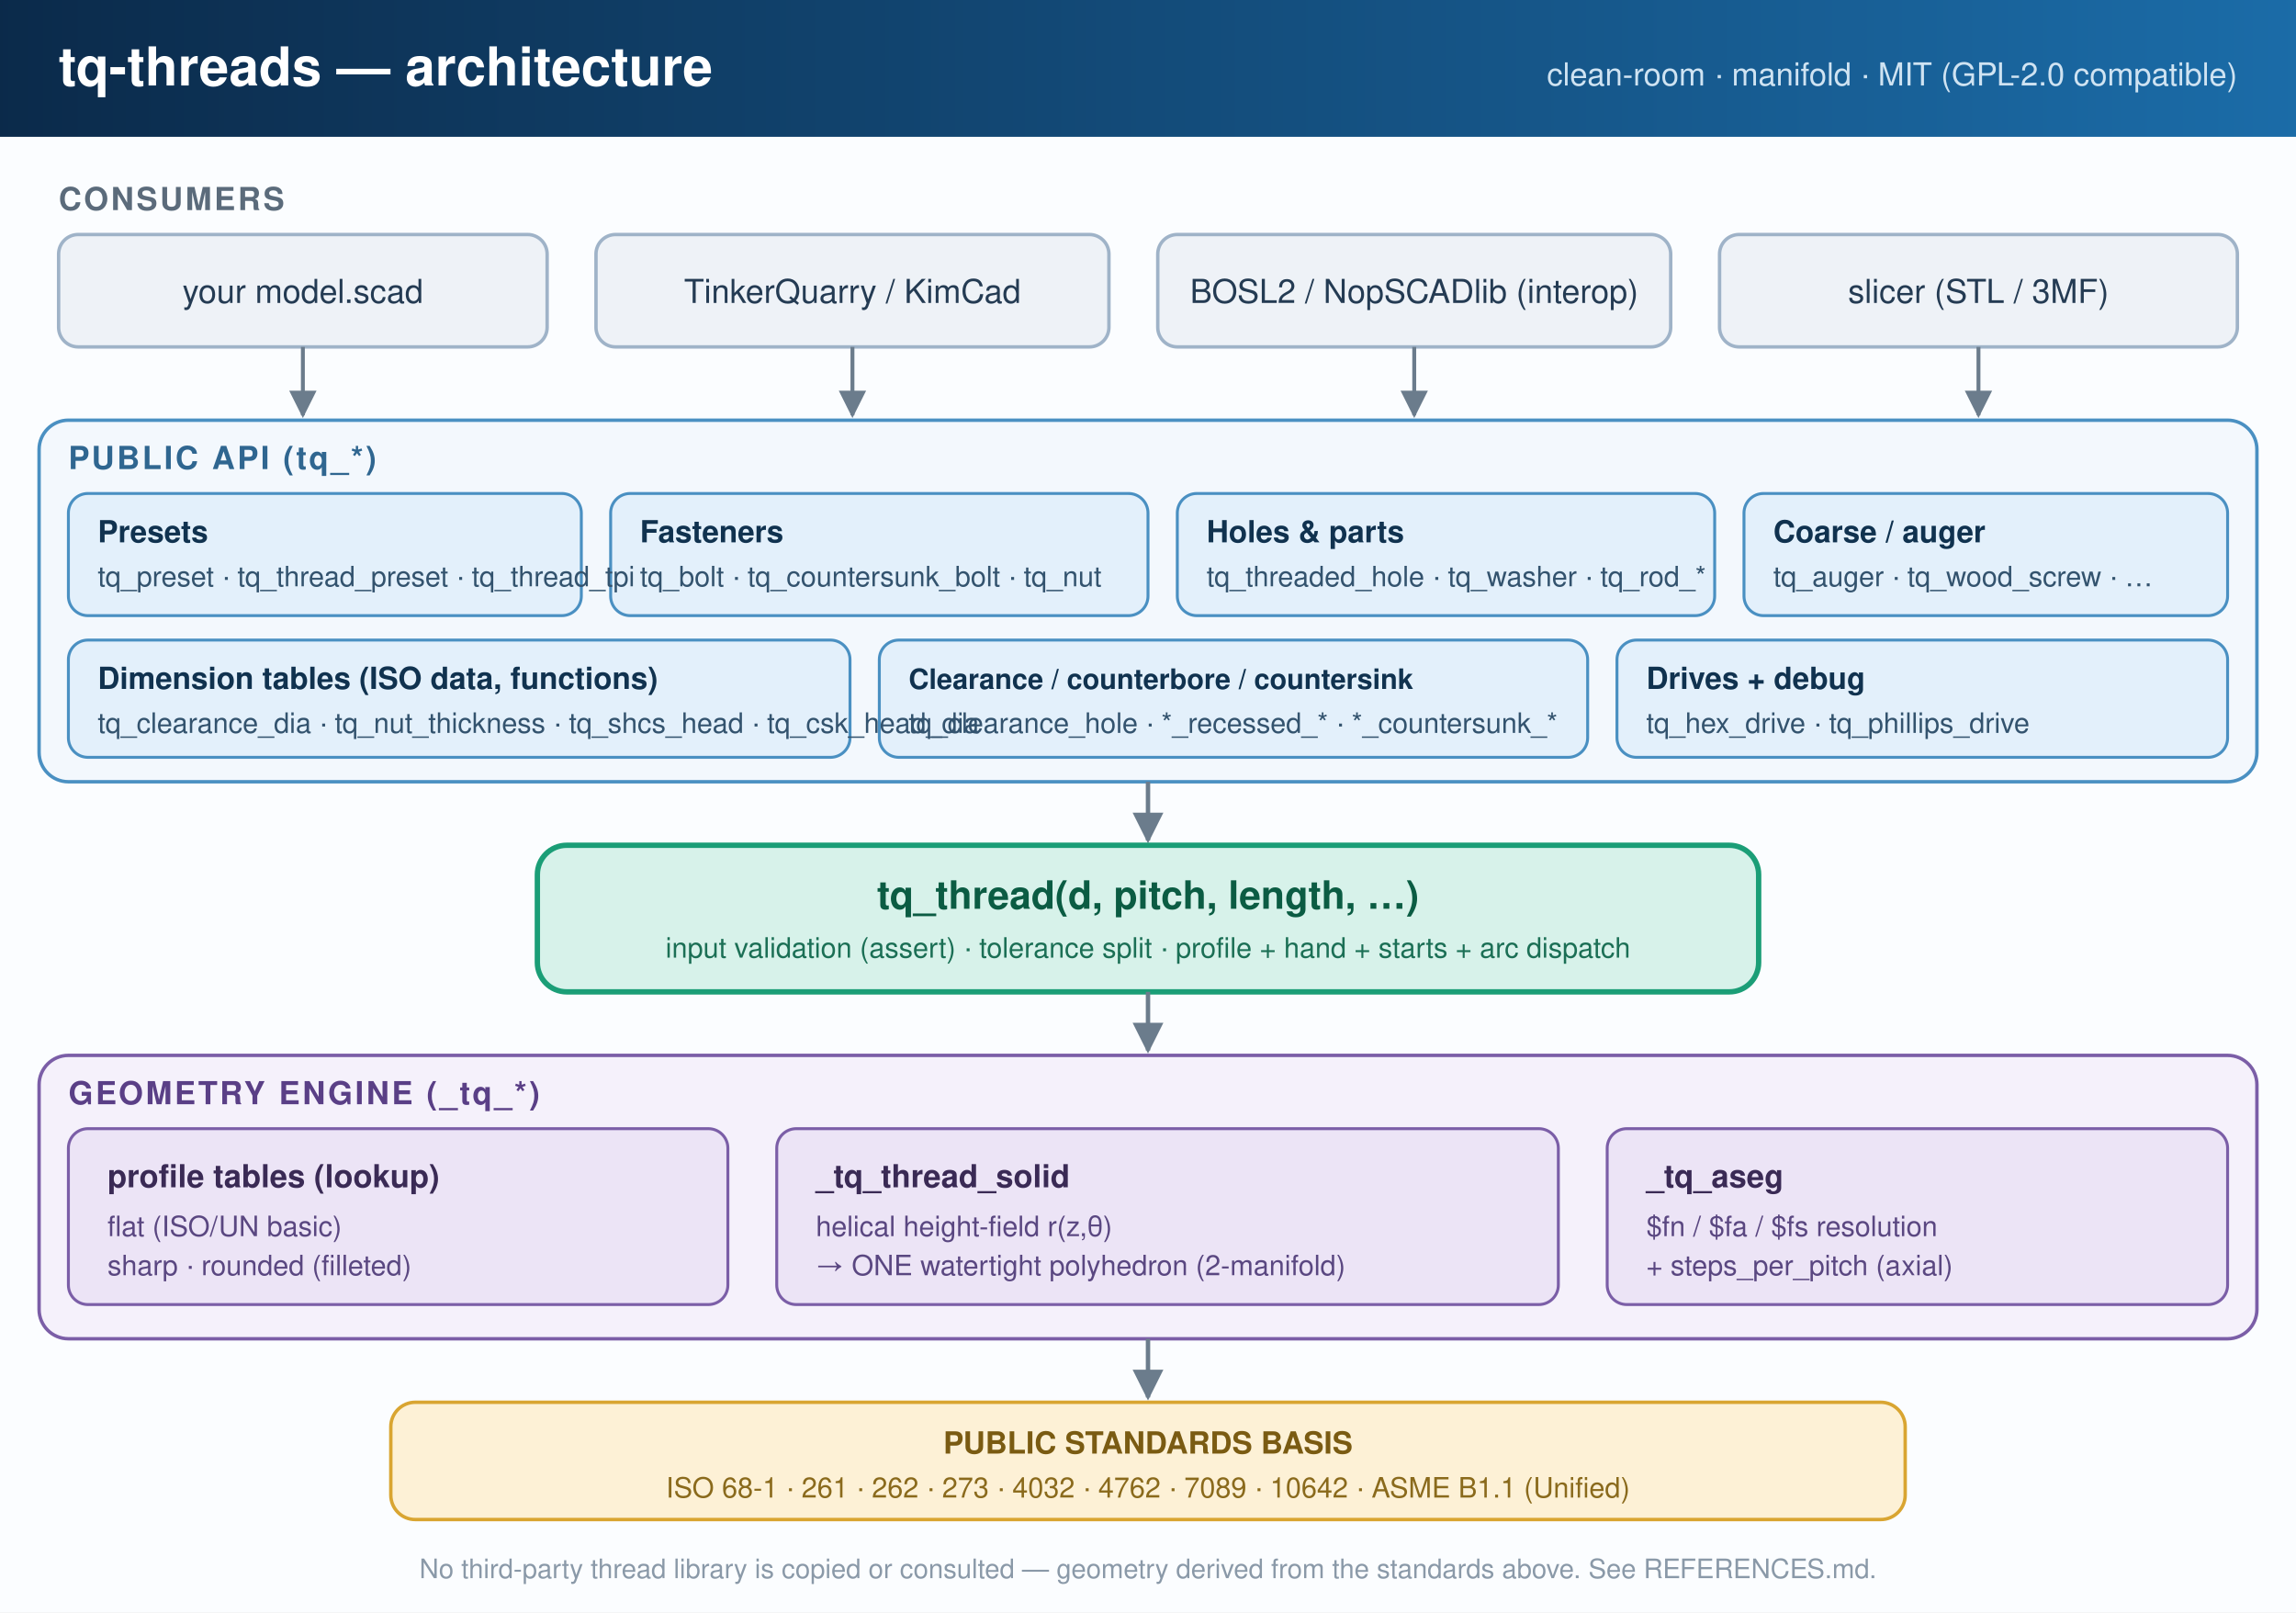
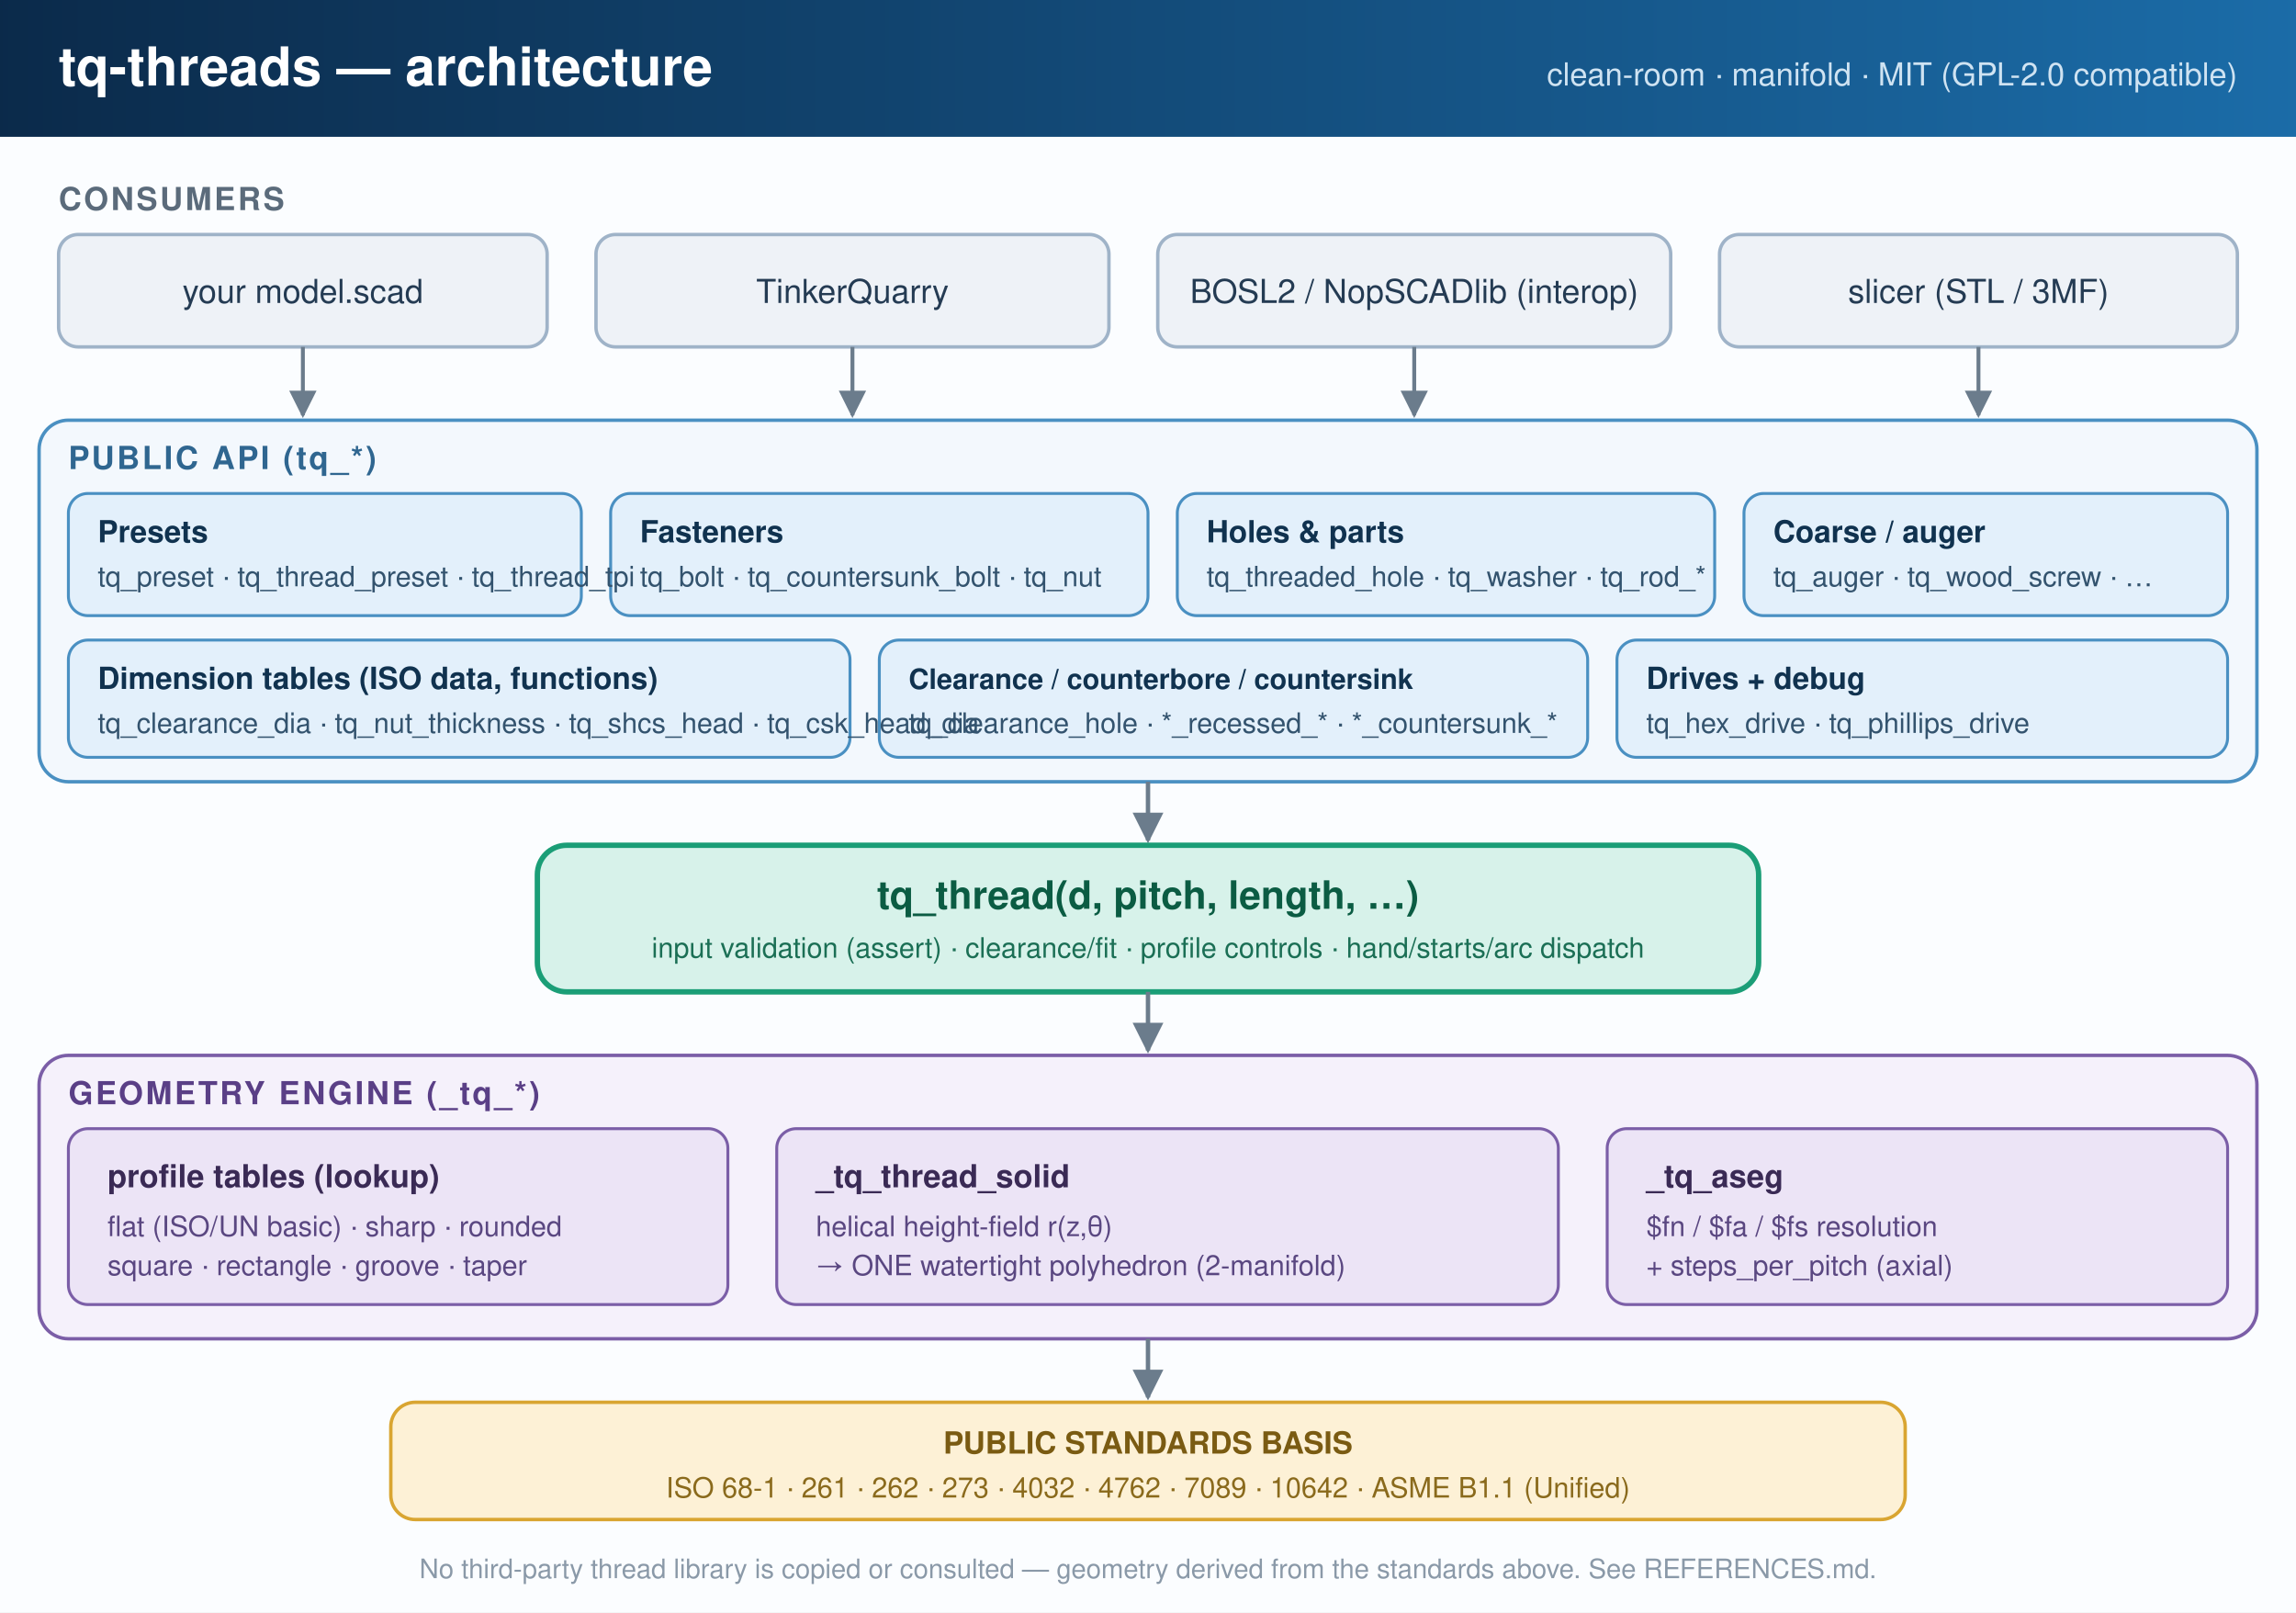
<svg xmlns="http://www.w3.org/2000/svg" viewBox="0 0 940 660" font-family="'Segoe UI',Helvetica,Arial,sans-serif">
  <defs>
    <marker id="arrow" viewBox="0 0 10 10" refX="9" refY="5" markerWidth="7" markerHeight="7" orient="auto-start-reverse">
      <path d="M0,0 L10,5 L0,10 z" fill="#6b7c8c" />
    </marker>
    <linearGradient id="hdr" x1="0" y1="0" x2="1" y2="0">
      <stop offset="0" stop-color="#0b2a4a" />
      <stop offset="1" stop-color="#1b6ca8" />
    </linearGradient>
  </defs>
  <rect x="0" y="0" width="940" height="660" fill="#fbfdff" />
  <rect x="0" y="0" width="940" height="56" fill="url(#hdr)" />
  <text x="24" y="35" font-size="22" font-weight="700" fill="#ffffff">tq-threads — architecture</text>
  <text x="916" y="35" font-size="13" fill="#cfe3f2" text-anchor="end">clean-room · manifold · MIT (GPL-2.0 compatible)</text>
  <text x="24" y="86" font-size="13" font-weight="700" fill="#5b6b7b" letter-spacing="1">CONSUMERS</text>
  <g fill="#eef2f7" stroke="#9fb3c8" stroke-width="1.4">
    <rect x="24" y="96" width="200" height="46" rx="8" />
    <rect x="244" y="96" width="210" height="46" rx="8" />
    <rect x="474" y="96" width="210" height="46" rx="8" />
    <rect x="704" y="96" width="212" height="46" rx="8" />
  </g>
  <g font-size="13.5" fill="#243b53" text-anchor="middle">
    <text x="124" y="124">your model.scad</text>
-     <text x="349" y="124">TinkerQuarry / KimCad</text>
+     <text x="349" y="124">TinkerQuarry</text>
    <text x="579" y="124">BOSL2 / NopSCADlib (interop)</text>
    <text x="810" y="124">slicer (STL / 3MF)</text>
  </g>
  <g stroke="#6b7c8c" stroke-width="1.6" marker-end="url(#arrow)">
    <line x1="124" y1="142" x2="124" y2="170" />
    <line x1="349" y1="142" x2="349" y2="170" />
    <line x1="579" y1="142" x2="579" y2="170" />
    <line x1="810" y1="142" x2="810" y2="170" />
  </g>
  <rect x="16" y="172" width="908" height="148" rx="12" fill="#f3f8fd" stroke="#4a90c2" stroke-width="1.4" />
  <text x="28" y="192" font-size="13" font-weight="700" fill="#2f6690" letter-spacing="1">PUBLIC API  (tq_*)</text>
  <g stroke="#4a90c2" stroke-width="1.2" fill="#e3f0fb">
    <rect x="28" y="202" width="210" height="50" rx="8" />
    <rect x="250" y="202" width="220" height="50" rx="8" />
    <rect x="482" y="202" width="220" height="50" rx="8" />
    <rect x="714" y="202" width="198" height="50" rx="8" />
    <rect x="28" y="262" width="320" height="48" rx="8" />
    <rect x="360" y="262" width="290" height="48" rx="8" />
    <rect x="662" y="262" width="250" height="48" rx="8" />
  </g>
  <g font-size="12.5" fill="#10324f">
    <text x="40" y="222" font-weight="700">Presets</text>
    <text x="40" y="240" font-size="11.5" fill="#33536e">tq_preset · tq_thread_preset · tq_thread_tpi</text>
    <text x="262" y="222" font-weight="700">Fasteners</text>
    <text x="262" y="240" font-size="11.5" fill="#33536e">tq_bolt · tq_countersunk_bolt · tq_nut</text>
    <text x="494" y="222" font-weight="700">Holes &amp; parts</text>
    <text x="494" y="240" font-size="11.5" fill="#33536e">tq_threaded_hole · tq_washer · tq_rod_*</text>
    <text x="726" y="222" font-weight="700">Coarse / auger</text>
    <text x="726" y="240" font-size="11.5" fill="#33536e">tq_auger · tq_wood_screw · …</text>
    <text x="40" y="282" font-weight="700">Dimension tables (ISO data, functions)</text>
    <text x="40" y="300" font-size="11.5" fill="#33536e">tq_clearance_dia · tq_nut_thickness · tq_shcs_head · tq_csk_head_dia</text>
    <text x="372" y="282" font-weight="700" fill="#10324f"> </text>
    <text x="372" y="282" font-size="11.5" fill="#10324f" font-weight="700">Clearance / counterbore / countersink</text>
    <text x="372" y="300" font-size="11.5" fill="#33536e">tq_clearance_hole · *_recessed_* · *_countersunk_*</text>
    <text x="674" y="282" font-weight="700">Drives + debug</text>
    <text x="674" y="300" font-size="11.5" fill="#33536e">tq_hex_drive · tq_phillips_drive</text>
  </g>
  <line x1="470" y1="320" x2="470" y2="344" stroke="#6b7c8c" stroke-width="1.8" marker-end="url(#arrow)" />
  <rect x="220" y="346" width="500" height="60" rx="12" fill="#d7f2ea" stroke="#1b9e77" stroke-width="2.2" />
  <text x="470" y="372" font-size="16" font-weight="700" fill="#0b5c43" text-anchor="middle">tq_thread(d, pitch, length, …)</text>
-   <text x="470" y="392" font-size="11.5" fill="#1b6f55" text-anchor="middle">input validation (assert) · tolerance split · profile + hand + starts + arc dispatch</text>
+   <text x="470" y="392" font-size="11.5" fill="#1b6f55" text-anchor="middle">input validation (assert) · clearance/fit · profile controls · hand/starts/arc dispatch</text>
  <line x1="470" y1="406" x2="470" y2="430" stroke="#6b7c8c" stroke-width="1.8" marker-end="url(#arrow)" />
  <rect x="16" y="432" width="908" height="116" rx="12" fill="#f5f1fb" stroke="#7b5ea7" stroke-width="1.4" />
  <text x="28" y="452" font-size="13" font-weight="700" fill="#5a3f86" letter-spacing="1">GEOMETRY ENGINE  (_tq_*)</text>
  <g stroke="#7b5ea7" stroke-width="1.2" fill="#ece4f6">
    <rect x="28" y="462" width="270" height="72" rx="8" />
    <rect x="318" y="462" width="320" height="72" rx="8" />
    <rect x="658" y="462" width="254" height="72" rx="8" />
  </g>
  <g fill="#3a2a55">
    <text x="44" y="486" font-size="13" font-weight="700">profile tables (lookup)</text>
-     <text x="44" y="506" font-size="11.5" fill="#5a4781">flat (ISO/UN basic)</text>
-     <text x="44" y="522" font-size="11.5" fill="#5a4781">sharp · rounded (filleted)</text>
+     <text x="44" y="506" font-size="11.5" fill="#5a4781">flat (ISO/UN basic) · sharp · rounded</text>
+     <text x="44" y="522" font-size="11.5" fill="#5a4781">square · rectangle · groove · taper</text>
    <text x="334" y="486" font-size="13" font-weight="700">_tq_thread_solid</text>
    <text x="334" y="506" font-size="11.5" fill="#5a4781">helical height-field r(z,θ)</text>
    <text x="334" y="522" font-size="11.5" fill="#5a4781">→ ONE watertight polyhedron (2-manifold)</text>
    <text x="674" y="486" font-size="13" font-weight="700">_tq_aseg</text>
    <text x="674" y="506" font-size="11.5" fill="#5a4781">$fn / $fa / $fs resolution</text>
    <text x="674" y="522" font-size="11.5" fill="#5a4781">+ steps_per_pitch (axial)</text>
  </g>
  <line x1="470" y1="548" x2="470" y2="572" stroke="#6b7c8c" stroke-width="1.8" marker-end="url(#arrow)" />
  <rect x="160" y="574" width="620" height="48" rx="10" fill="#fdf1d6" stroke="#d9a531" stroke-width="1.4" />
  <text x="470" y="595" font-size="12.5" font-weight="700" fill="#7a5b12" text-anchor="middle">PUBLIC STANDARDS BASIS</text>
  <text x="470" y="613" font-size="11.5" fill="#8a6a1c" text-anchor="middle">ISO 68-1 · 261 · 262 · 273 · 4032 · 4762 · 7089 · 10642   ·   ASME B1.1 (Unified)</text>
  <text x="470" y="646" font-size="11" fill="#8a99a8" text-anchor="middle">No third-party thread library is copied or consulted — geometry derived from the standards above. See REFERENCES.md.</text>
</svg>
